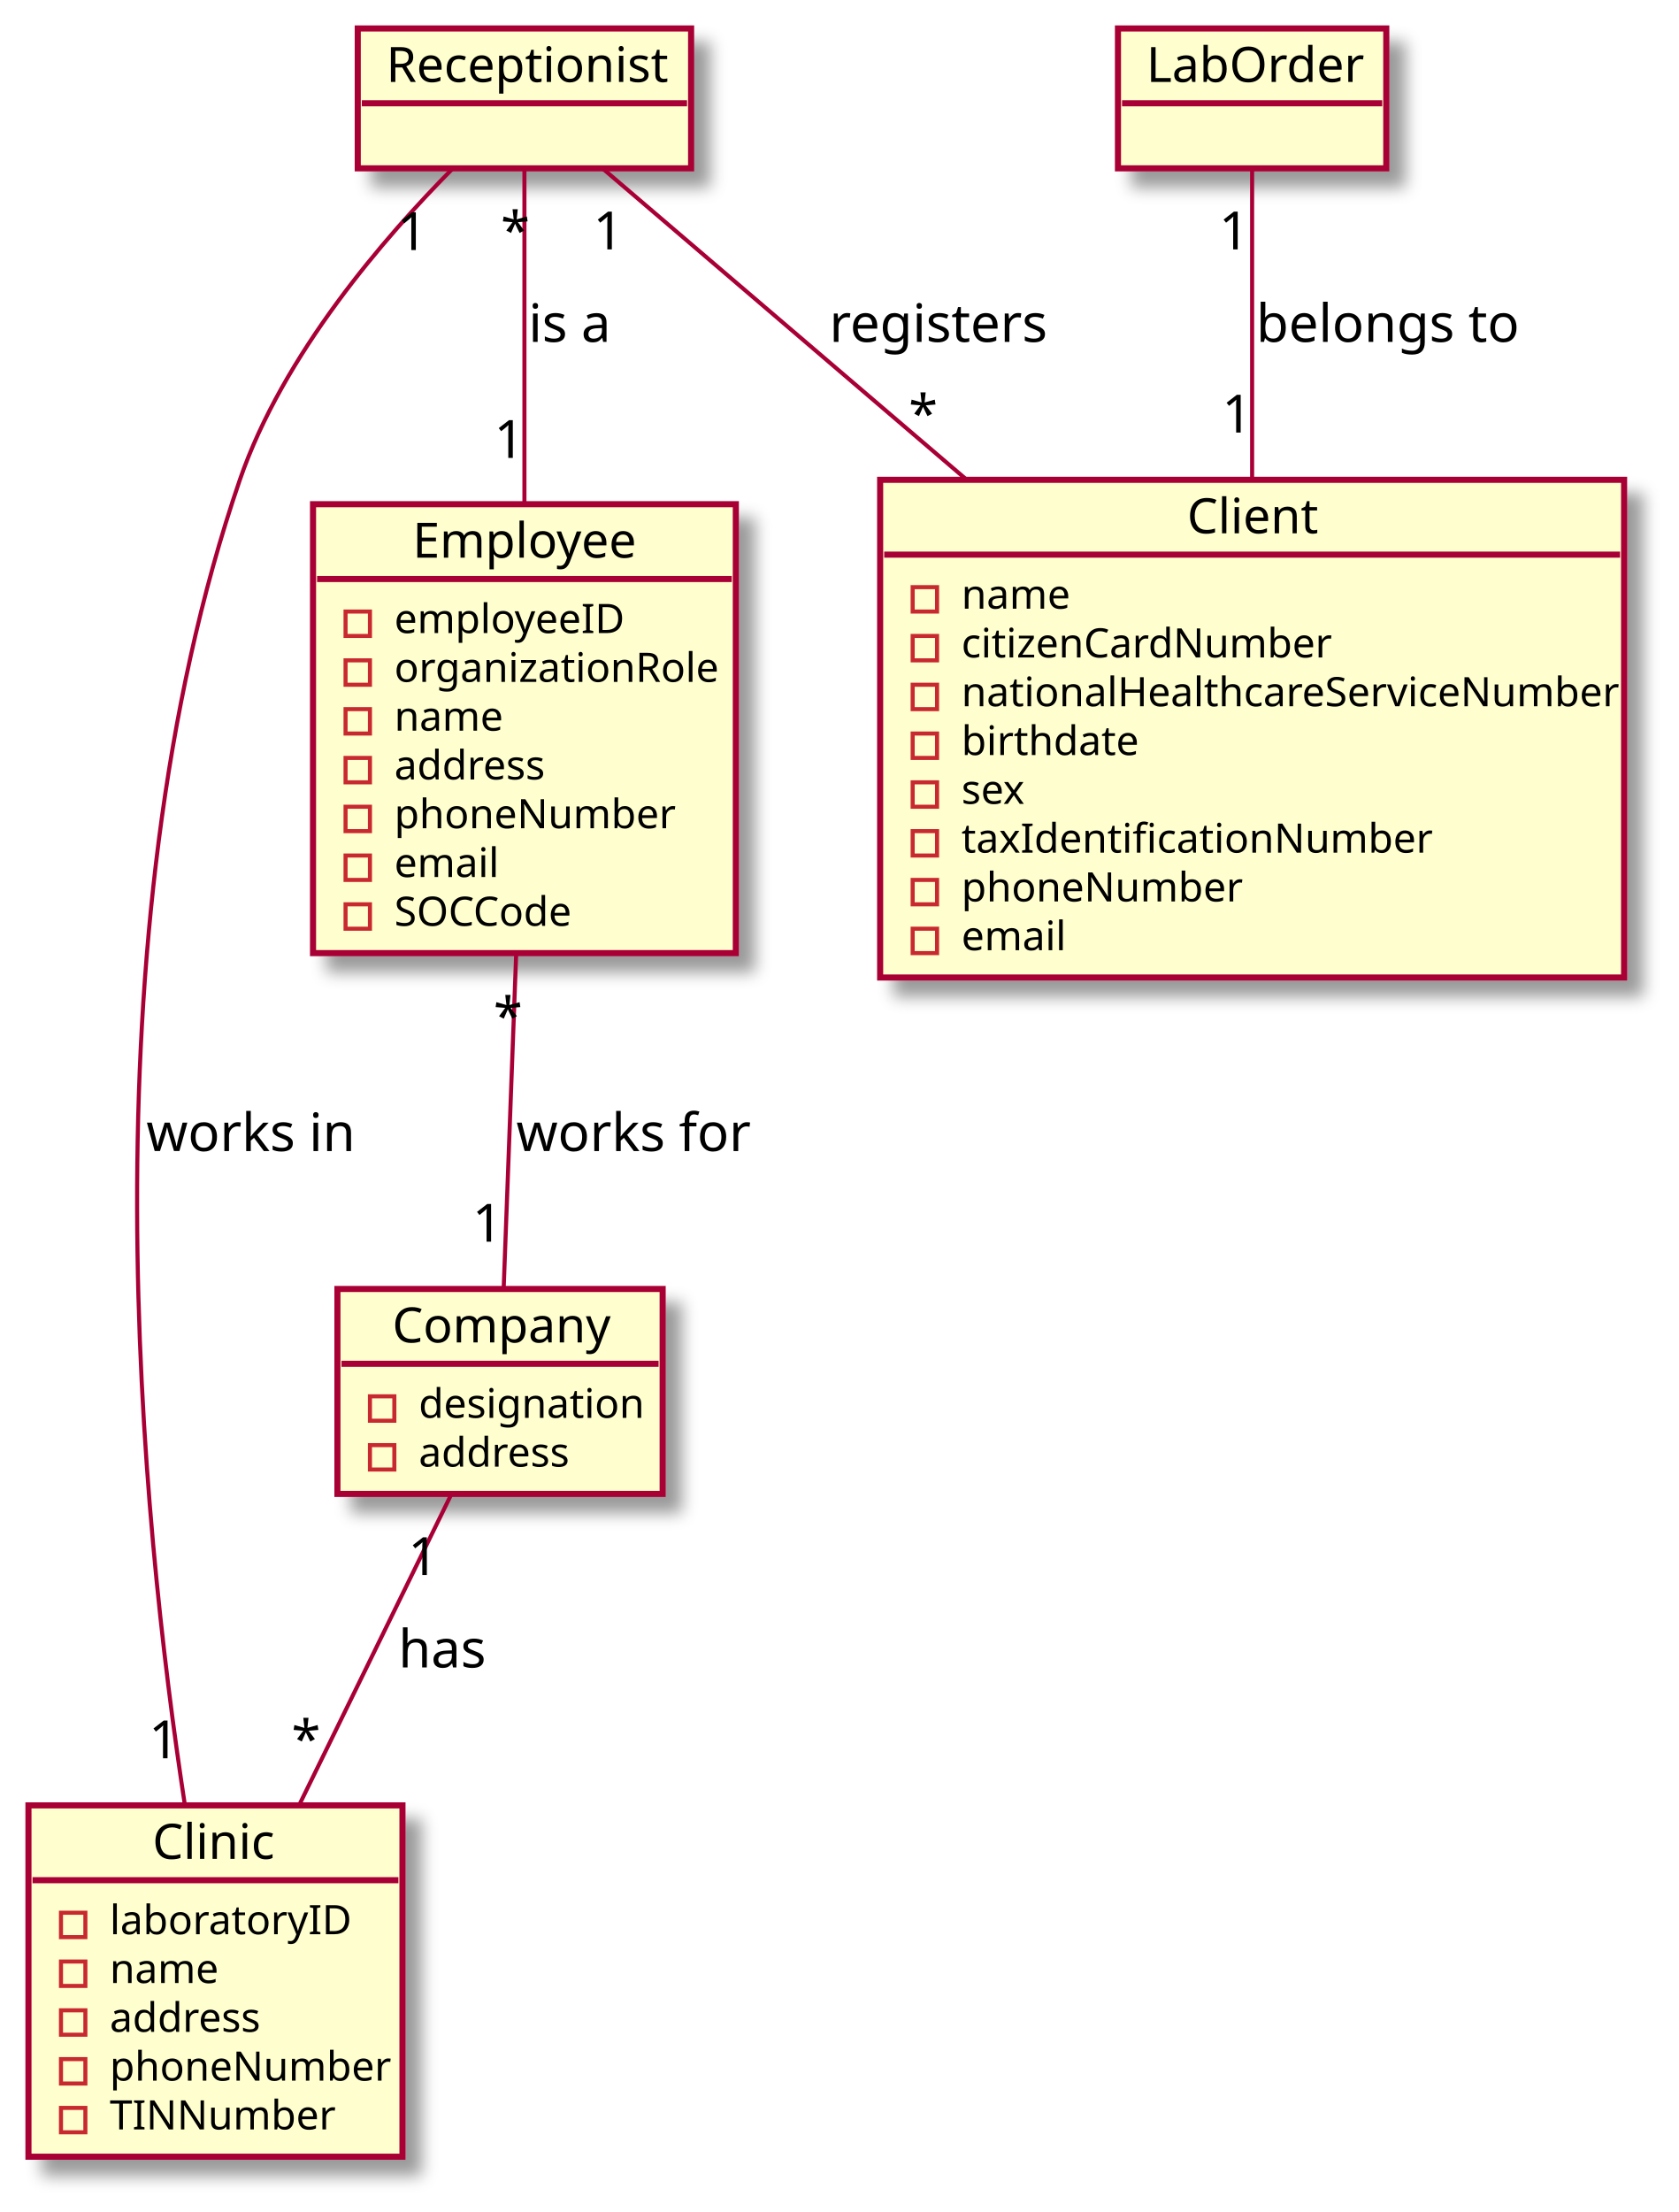
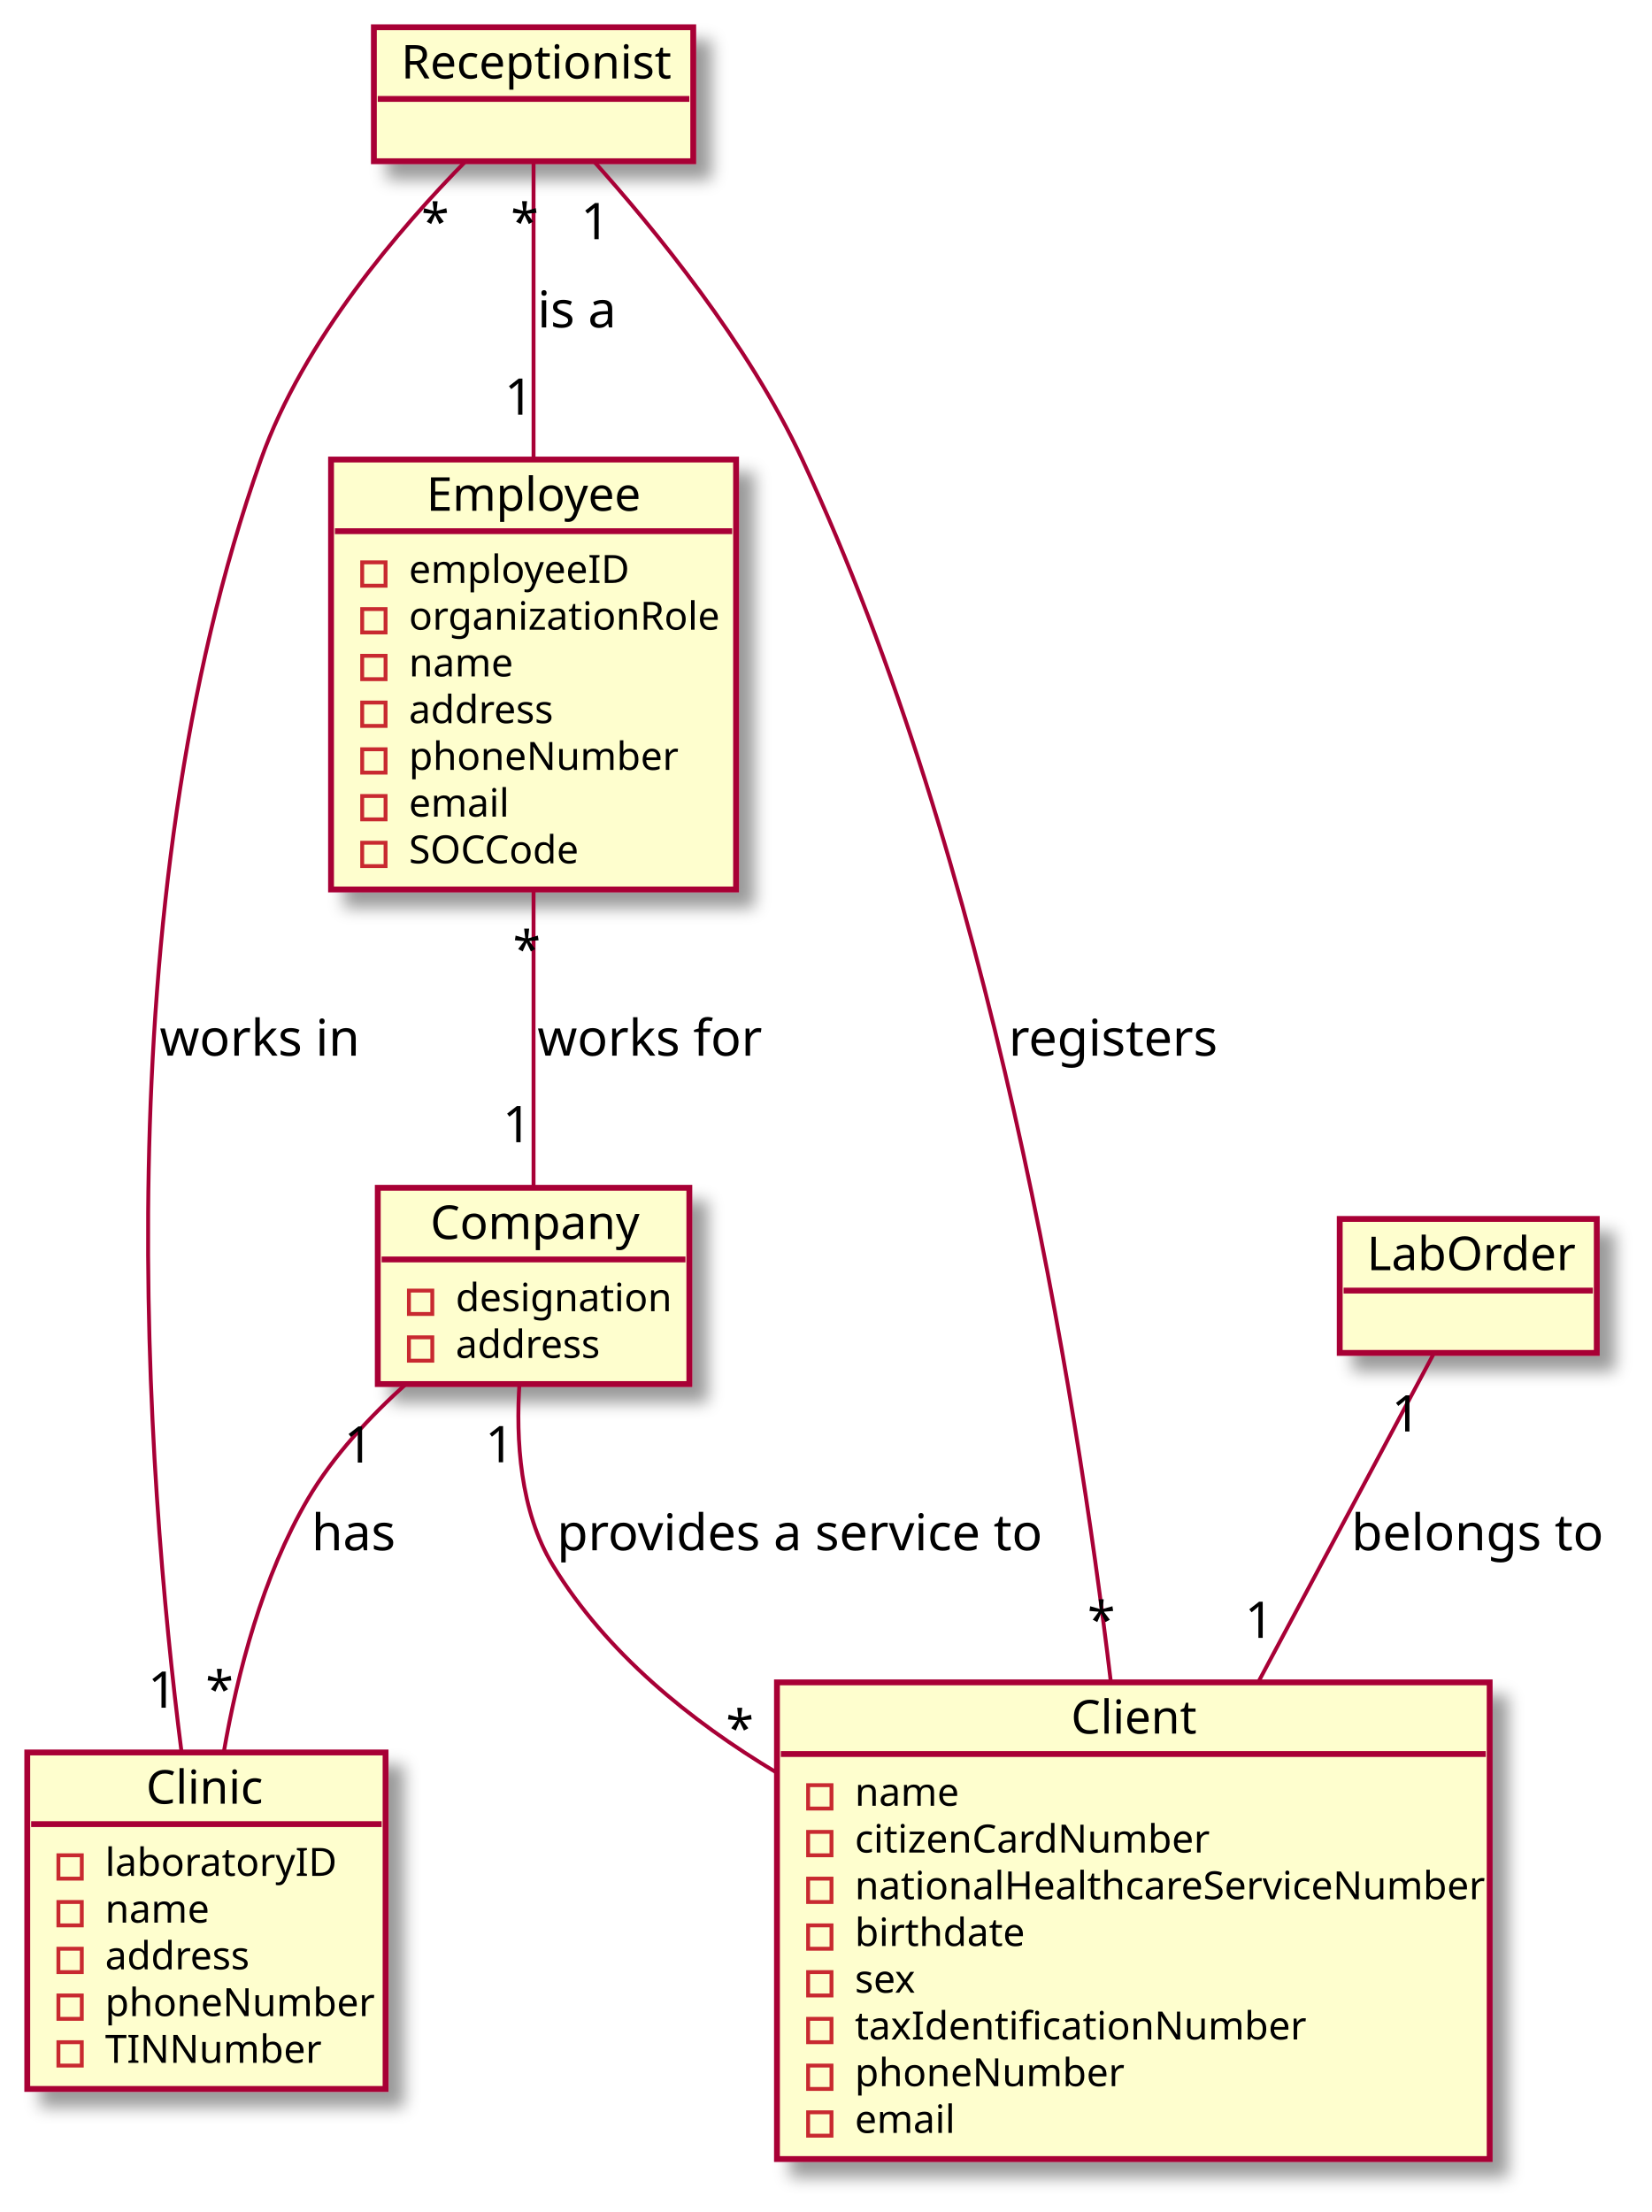
- <svg xmlns="http://www.w3.org/2000/svg" contentScriptType="application/ecmascript" contentStyleType="text/css" height="544px" preserveAspectRatio="none" style="width:413px;height:544px;" version="1.1" viewBox="0 0 413 544" width="413px" zoomAndPan="magnify">
+ <svg xmlns="http://www.w3.org/2000/svg" contentScriptType="application/ecmascript" contentStyleType="text/css" height="568px" preserveAspectRatio="none" style="width:424px;height:568px;" version="1.1" viewBox="0 0 424 568" width="424px" zoomAndPan="magnify">
  <defs>
-     <filter height="300%" id="ff28d101bdkhh" width="300%" x="-1" y="-1">
+     <filter height="300%" id="fowx3ptadm85v" width="300%" x="-1" y="-1">
      <feGaussianBlur result="blurOut" stdDeviation="2.0" />
      <feColorMatrix in="blurOut" result="blurOut2" type="matrix" values="0 0 0 0 0 0 0 0 0 0 0 0 0 0 0 0 0 0 .4 0" />
      <feOffset dx="4.0" dy="4.0" in="blurOut2" result="blurOut3" />
      <feBlend in="SourceGraphic" in2="blurOut3" mode="normal" />
    </filter>
  </defs>
  <g>
-     <rect fill="#FEFECE" filter="url(#ff28d101bdkhh)" height="50.4" style="stroke:#A80036;stroke-width:1.5;" width="80" x="83" y="317" />
-     <text fill="#000000" font-family="sans-serif" font-size="12" lengthAdjust="spacingAndGlyphs" textLength="53" x="96.5" y="330.148">Company</text>
-     <line style="stroke:#A80036;stroke-width:1.5;" x1="84" x2="162" y1="335.4" y2="335.4" />
-     <rect fill="none" height="6" style="stroke:#C82930;stroke-width:1.0;" width="6" x="91" y="343.4" />
-     <text fill="#000000" font-family="sans-serif" font-size="10" lengthAdjust="spacingAndGlyphs" textLength="54" x="103" y="348.69">designation</text>
-     <rect fill="none" height="6" style="stroke:#C82930;stroke-width:1.0;" width="6" x="91" y="355.4" />
-     <text fill="#000000" font-family="sans-serif" font-size="10" lengthAdjust="spacingAndGlyphs" textLength="37" x="103" y="360.69">address</text>
-     <rect fill="#FEFECE" filter="url(#ff28d101bdkhh)" height="34.4" style="stroke:#A80036;stroke-width:1.5;" width="66" x="275" y="7" />
-     <text fill="#000000" font-family="sans-serif" font-size="12" lengthAdjust="spacingAndGlyphs" textLength="52" x="282" y="20.148">LabOrder</text>
-     <line style="stroke:#A80036;stroke-width:1.5;" x1="276" x2="340" y1="25.4" y2="25.4" />
-     <rect fill="#FEFECE" filter="url(#ff28d101bdkhh)" height="86.4" style="stroke:#A80036;stroke-width:1.5;" width="92" x="7" y="444" />
-     <text fill="#000000" font-family="sans-serif" font-size="12" lengthAdjust="spacingAndGlyphs" textLength="31" x="37.5" y="457.148">Clinic</text>
-     <line style="stroke:#A80036;stroke-width:1.5;" x1="8" x2="98" y1="462.4" y2="462.4" />
-     <rect fill="none" height="6" style="stroke:#C82930;stroke-width:1.0;" width="6" x="15" y="470.4" />
-     <text fill="#000000" font-family="sans-serif" font-size="10" lengthAdjust="spacingAndGlyphs" textLength="56" x="27" y="475.69">laboratoryID</text>
-     <rect fill="none" height="6" style="stroke:#C82930;stroke-width:1.0;" width="6" x="15" y="482.4" />
-     <text fill="#000000" font-family="sans-serif" font-size="10" lengthAdjust="spacingAndGlyphs" textLength="26" x="27" y="487.69">name</text>
-     <rect fill="none" height="6" style="stroke:#C82930;stroke-width:1.0;" width="6" x="15" y="494.4" />
-     <text fill="#000000" font-family="sans-serif" font-size="10" lengthAdjust="spacingAndGlyphs" textLength="37" x="27" y="499.69">address</text>
-     <rect fill="none" height="6" style="stroke:#C82930;stroke-width:1.0;" width="6" x="15" y="506.4" />
-     <text fill="#000000" font-family="sans-serif" font-size="10" lengthAdjust="spacingAndGlyphs" textLength="66" x="27" y="511.69">phoneNumber</text>
-     <rect fill="none" height="6" style="stroke:#C82930;stroke-width:1.0;" width="6" x="15" y="518.4" />
-     <text fill="#000000" font-family="sans-serif" font-size="10" lengthAdjust="spacingAndGlyphs" textLength="52" x="27" y="523.69">TINNumber</text>
-     <rect fill="#FEFECE" filter="url(#ff28d101bdkhh)" height="110.4" style="stroke:#A80036;stroke-width:1.5;" width="104" x="77" y="124" />
-     <text fill="#000000" font-family="sans-serif" font-size="12" lengthAdjust="spacingAndGlyphs" textLength="55" x="101.5" y="137.148">Employee</text>
-     <line style="stroke:#A80036;stroke-width:1.5;" x1="78" x2="180" y1="142.4" y2="142.4" />
-     <rect fill="none" height="6" style="stroke:#C82930;stroke-width:1.0;" width="6" x="85" y="150.4" />
-     <text fill="#000000" font-family="sans-serif" font-size="10" lengthAdjust="spacingAndGlyphs" textLength="55" x="97" y="155.69">employeeID</text>
-     <rect fill="none" height="6" style="stroke:#C82930;stroke-width:1.0;" width="6" x="85" y="162.4" />
-     <text fill="#000000" font-family="sans-serif" font-size="10" lengthAdjust="spacingAndGlyphs" textLength="78" x="97" y="167.69">organizationRole</text>
-     <rect fill="none" height="6" style="stroke:#C82930;stroke-width:1.0;" width="6" x="85" y="174.4" />
-     <text fill="#000000" font-family="sans-serif" font-size="10" lengthAdjust="spacingAndGlyphs" textLength="26" x="97" y="179.69">name</text>
-     <rect fill="none" height="6" style="stroke:#C82930;stroke-width:1.0;" width="6" x="85" y="186.4" />
-     <text fill="#000000" font-family="sans-serif" font-size="10" lengthAdjust="spacingAndGlyphs" textLength="37" x="97" y="191.69">address</text>
-     <rect fill="none" height="6" style="stroke:#C82930;stroke-width:1.0;" width="6" x="85" y="198.4" />
-     <text fill="#000000" font-family="sans-serif" font-size="10" lengthAdjust="spacingAndGlyphs" textLength="66" x="97" y="203.69">phoneNumber</text>
-     <rect fill="none" height="6" style="stroke:#C82930;stroke-width:1.0;" width="6" x="85" y="210.4" />
-     <text fill="#000000" font-family="sans-serif" font-size="10" lengthAdjust="spacingAndGlyphs" textLength="24" x="97" y="215.69">email</text>
-     <rect fill="none" height="6" style="stroke:#C82930;stroke-width:1.0;" width="6" x="85" y="222.4" />
-     <text fill="#000000" font-family="sans-serif" font-size="10" lengthAdjust="spacingAndGlyphs" textLength="47" x="97" y="227.69">SOCCode</text>
-     <rect fill="#FEFECE" filter="url(#ff28d101bdkhh)" height="122.4" style="stroke:#A80036;stroke-width:1.5;" width="183" x="216.5" y="118" />
-     <text fill="#000000" font-family="sans-serif" font-size="12" lengthAdjust="spacingAndGlyphs" textLength="32" x="292" y="131.148">Client</text>
-     <line style="stroke:#A80036;stroke-width:1.5;" x1="217.5" x2="398.5" y1="136.4" y2="136.4" />
-     <rect fill="none" height="6" style="stroke:#C82930;stroke-width:1.0;" width="6" x="224.5" y="144.4" />
-     <text fill="#000000" font-family="sans-serif" font-size="10" lengthAdjust="spacingAndGlyphs" textLength="26" x="236.5" y="149.69">name</text>
-     <rect fill="none" height="6" style="stroke:#C82930;stroke-width:1.0;" width="6" x="224.5" y="156.4" />
-     <text fill="#000000" font-family="sans-serif" font-size="10" lengthAdjust="spacingAndGlyphs" textLength="87" x="236.5" y="161.69">citizenCardNumber</text>
-     <rect fill="none" height="6" style="stroke:#C82930;stroke-width:1.0;" width="6" x="224.5" y="168.4" />
-     <text fill="#000000" font-family="sans-serif" font-size="10" lengthAdjust="spacingAndGlyphs" textLength="157" x="236.5" y="173.69">nationalHealthcareServiceNumber</text>
-     <rect fill="none" height="6" style="stroke:#C82930;stroke-width:1.0;" width="6" x="224.5" y="180.4" />
-     <text fill="#000000" font-family="sans-serif" font-size="10" lengthAdjust="spacingAndGlyphs" textLength="41" x="236.5" y="185.69">birthdate</text>
-     <rect fill="none" height="6" style="stroke:#C82930;stroke-width:1.0;" width="6" x="224.5" y="192.4" />
-     <text fill="#000000" font-family="sans-serif" font-size="10" lengthAdjust="spacingAndGlyphs" textLength="16" x="236.5" y="197.69">sex</text>
-     <rect fill="none" height="6" style="stroke:#C82930;stroke-width:1.0;" width="6" x="224.5" y="204.4" />
-     <text fill="#000000" font-family="sans-serif" font-size="10" lengthAdjust="spacingAndGlyphs" textLength="109" x="236.5" y="209.69">taxIdentificationNumber</text>
-     <rect fill="none" height="6" style="stroke:#C82930;stroke-width:1.0;" width="6" x="224.5" y="216.4" />
-     <text fill="#000000" font-family="sans-serif" font-size="10" lengthAdjust="spacingAndGlyphs" textLength="66" x="236.5" y="221.69">phoneNumber</text>
-     <rect fill="none" height="6" style="stroke:#C82930;stroke-width:1.0;" width="6" x="224.5" y="228.4" />
-     <text fill="#000000" font-family="sans-serif" font-size="10" lengthAdjust="spacingAndGlyphs" textLength="24" x="236.5" y="233.69">email</text>
-     <rect fill="#FEFECE" filter="url(#ff28d101bdkhh)" height="34.4" style="stroke:#A80036;stroke-width:1.5;" width="82" x="88" y="7" />
-     <text fill="#000000" font-family="sans-serif" font-size="12" lengthAdjust="spacingAndGlyphs" textLength="68" x="95" y="20.148">Receptionist</text>
-     <line style="stroke:#A80036;stroke-width:1.5;" x1="89" x2="169" y1="25.4" y2="25.4" />
-     <path codeLine="45" d="M111.13,367.26 C100.87,388.22 85.81,418.97 73.59,443.93 " fill="none" id="Company-Clinic" style="stroke:#A80036;stroke-width:1.0;" />
-     <text fill="#000000" font-family="sans-serif" font-size="13" lengthAdjust="spacingAndGlyphs" textLength="21" x="98" y="410.077">has</text>
-     <text fill="#000000" font-family="sans-serif" font-size="13" lengthAdjust="spacingAndGlyphs" textLength="7" x="100.384" y="387.347">1</text>
-     <text fill="#000000" font-family="sans-serif" font-size="13" lengthAdjust="spacingAndGlyphs" textLength="5" x="71.699" y="432.332">*</text>
-     <path codeLine="47" d="M147.82,41.08 C169.09,59.27 204.99,89.95 237.42,117.67 " fill="none" id="Receptionist-Client" style="stroke:#A80036;stroke-width:1.0;" />
-     <text fill="#000000" font-family="sans-serif" font-size="13" lengthAdjust="spacingAndGlyphs" textLength="50" x="204" y="84.077">registers</text>
-     <text fill="#000000" font-family="sans-serif" font-size="13" lengthAdjust="spacingAndGlyphs" textLength="7" x="145.895" y="61.332">1</text>
-     <text fill="#000000" font-family="sans-serif" font-size="13" lengthAdjust="spacingAndGlyphs" textLength="5" x="223.513" y="106.371">*</text>
-     <path codeLine="49" d="M308,41.08 C308,59.27 308,89.95 308,117.67 " fill="none" id="LabOrder-Client" style="stroke:#A80036;stroke-width:1.0;" />
-     <text fill="#000000" font-family="sans-serif" font-size="13" lengthAdjust="spacingAndGlyphs" textLength="60" x="309" y="84.077">belongs to</text>
-     <text fill="#000000" font-family="sans-serif" font-size="13" lengthAdjust="spacingAndGlyphs" textLength="7" x="299.841" y="61.332">1</text>
-     <text fill="#000000" font-family="sans-serif" font-size="13" lengthAdjust="spacingAndGlyphs" textLength="7" x="300.573" y="106.371">1</text>
-     <path codeLine="51" d="M111.6,41.2 C94.53,58.38 69.57,87.23 59,118 C20.35,230.56 34.76,374.12 45.49,444 " fill="none" id="Receptionist-Clinic" style="stroke:#A80036;stroke-width:1.0;" />
-     <text fill="#000000" font-family="sans-serif" font-size="13" lengthAdjust="spacingAndGlyphs" textLength="48" x="36" y="283.077">works in</text>
-     <text fill="#000000" font-family="sans-serif" font-size="13" lengthAdjust="spacingAndGlyphs" textLength="7" x="97.677" y="61.492">1</text>
-     <text fill="#000000" font-family="sans-serif" font-size="13" lengthAdjust="spacingAndGlyphs" textLength="7" x="36.598" y="432.414">1</text>
-     <path codeLine="53" d="M129,41.08 C129,60.65 129,94.69 129,123.93 " fill="none" id="Receptionist-Employee" style="stroke:#A80036;stroke-width:1.0;" />
-     <text fill="#000000" font-family="sans-serif" font-size="13" lengthAdjust="spacingAndGlyphs" textLength="21" x="130" y="84.077">is a</text>
-     <text fill="#000000" font-family="sans-serif" font-size="13" lengthAdjust="spacingAndGlyphs" textLength="5" x="123.172" y="61.332">*</text>
-     <text fill="#000000" font-family="sans-serif" font-size="13" lengthAdjust="spacingAndGlyphs" textLength="7" x="121.53" y="112.613">1</text>
-     <path codeLine="54" d="M126.99,234.06 C125.94,262.19 124.71,295.18 123.89,317 " fill="none" id="Employee-Company" style="stroke:#A80036;stroke-width:1.0;" />
-     <text fill="#000000" font-family="sans-serif" font-size="13" lengthAdjust="spacingAndGlyphs" textLength="53" x="127" y="283.077">works for</text>
-     <text fill="#000000" font-family="sans-serif" font-size="13" lengthAdjust="spacingAndGlyphs" textLength="5" x="121.384" y="254.557">*</text>
-     <text fill="#000000" font-family="sans-serif" font-size="13" lengthAdjust="spacingAndGlyphs" textLength="7" x="116.189" y="305.37">1</text>
+     <rect fill="#FEFECE" filter="url(#fowx3ptadm85v)" height="50.4" style="stroke:#A80036;stroke-width:1.5;" width="80" x="97" y="305" />
+     <text fill="#000000" font-family="sans-serif" font-size="12" lengthAdjust="spacingAndGlyphs" textLength="53" x="110.5" y="318.148">Company</text>
+     <line style="stroke:#A80036;stroke-width:1.5;" x1="98" x2="176" y1="323.4" y2="323.4" />
+     <rect fill="none" height="6" style="stroke:#C82930;stroke-width:1.0;" width="6" x="105" y="331.4" />
+     <text fill="#000000" font-family="sans-serif" font-size="10" lengthAdjust="spacingAndGlyphs" textLength="54" x="117" y="336.69">designation</text>
+     <rect fill="none" height="6" style="stroke:#C82930;stroke-width:1.0;" width="6" x="105" y="343.4" />
+     <text fill="#000000" font-family="sans-serif" font-size="10" lengthAdjust="spacingAndGlyphs" textLength="37" x="117" y="348.69">address</text>
+     <rect fill="#FEFECE" filter="url(#fowx3ptadm85v)" height="34.4" style="stroke:#A80036;stroke-width:1.5;" width="66" x="344" y="313" />
+     <text fill="#000000" font-family="sans-serif" font-size="12" lengthAdjust="spacingAndGlyphs" textLength="52" x="351" y="326.148">LabOrder</text>
+     <line style="stroke:#A80036;stroke-width:1.5;" x1="345" x2="409" y1="331.4" y2="331.4" />
+     <rect fill="#FEFECE" filter="url(#fowx3ptadm85v)" height="86.4" style="stroke:#A80036;stroke-width:1.5;" width="92" x="7" y="450" />
+     <text fill="#000000" font-family="sans-serif" font-size="12" lengthAdjust="spacingAndGlyphs" textLength="31" x="37.5" y="463.148">Clinic</text>
+     <line style="stroke:#A80036;stroke-width:1.5;" x1="8" x2="98" y1="468.4" y2="468.4" />
+     <rect fill="none" height="6" style="stroke:#C82930;stroke-width:1.0;" width="6" x="15" y="476.4" />
+     <text fill="#000000" font-family="sans-serif" font-size="10" lengthAdjust="spacingAndGlyphs" textLength="56" x="27" y="481.69">laboratoryID</text>
+     <rect fill="none" height="6" style="stroke:#C82930;stroke-width:1.0;" width="6" x="15" y="488.4" />
+     <text fill="#000000" font-family="sans-serif" font-size="10" lengthAdjust="spacingAndGlyphs" textLength="26" x="27" y="493.69">name</text>
+     <rect fill="none" height="6" style="stroke:#C82930;stroke-width:1.0;" width="6" x="15" y="500.4" />
+     <text fill="#000000" font-family="sans-serif" font-size="10" lengthAdjust="spacingAndGlyphs" textLength="37" x="27" y="505.69">address</text>
+     <rect fill="none" height="6" style="stroke:#C82930;stroke-width:1.0;" width="6" x="15" y="512.4" />
+     <text fill="#000000" font-family="sans-serif" font-size="10" lengthAdjust="spacingAndGlyphs" textLength="66" x="27" y="517.69">phoneNumber</text>
+     <rect fill="none" height="6" style="stroke:#C82930;stroke-width:1.0;" width="6" x="15" y="524.4" />
+     <text fill="#000000" font-family="sans-serif" font-size="10" lengthAdjust="spacingAndGlyphs" textLength="52" x="27" y="529.69">TINNumber</text>
+     <rect fill="#FEFECE" filter="url(#fowx3ptadm85v)" height="110.4" style="stroke:#A80036;stroke-width:1.5;" width="104" x="85" y="118" />
+     <text fill="#000000" font-family="sans-serif" font-size="12" lengthAdjust="spacingAndGlyphs" textLength="55" x="109.5" y="131.148">Employee</text>
+     <line style="stroke:#A80036;stroke-width:1.5;" x1="86" x2="188" y1="136.4" y2="136.4" />
+     <rect fill="none" height="6" style="stroke:#C82930;stroke-width:1.0;" width="6" x="93" y="144.4" />
+     <text fill="#000000" font-family="sans-serif" font-size="10" lengthAdjust="spacingAndGlyphs" textLength="55" x="105" y="149.69">employeeID</text>
+     <rect fill="none" height="6" style="stroke:#C82930;stroke-width:1.0;" width="6" x="93" y="156.4" />
+     <text fill="#000000" font-family="sans-serif" font-size="10" lengthAdjust="spacingAndGlyphs" textLength="78" x="105" y="161.69">organizationRole</text>
+     <rect fill="none" height="6" style="stroke:#C82930;stroke-width:1.0;" width="6" x="93" y="168.4" />
+     <text fill="#000000" font-family="sans-serif" font-size="10" lengthAdjust="spacingAndGlyphs" textLength="26" x="105" y="173.69">name</text>
+     <rect fill="none" height="6" style="stroke:#C82930;stroke-width:1.0;" width="6" x="93" y="180.4" />
+     <text fill="#000000" font-family="sans-serif" font-size="10" lengthAdjust="spacingAndGlyphs" textLength="37" x="105" y="185.69">address</text>
+     <rect fill="none" height="6" style="stroke:#C82930;stroke-width:1.0;" width="6" x="93" y="192.4" />
+     <text fill="#000000" font-family="sans-serif" font-size="10" lengthAdjust="spacingAndGlyphs" textLength="66" x="105" y="197.69">phoneNumber</text>
+     <rect fill="none" height="6" style="stroke:#C82930;stroke-width:1.0;" width="6" x="93" y="204.4" />
+     <text fill="#000000" font-family="sans-serif" font-size="10" lengthAdjust="spacingAndGlyphs" textLength="24" x="105" y="209.69">email</text>
+     <rect fill="none" height="6" style="stroke:#C82930;stroke-width:1.0;" width="6" x="93" y="216.4" />
+     <text fill="#000000" font-family="sans-serif" font-size="10" lengthAdjust="spacingAndGlyphs" textLength="47" x="105" y="221.69">SOCCode</text>
+     <rect fill="#FEFECE" filter="url(#fowx3ptadm85v)" height="122.4" style="stroke:#A80036;stroke-width:1.5;" width="183" x="199.5" y="432" />
+     <text fill="#000000" font-family="sans-serif" font-size="12" lengthAdjust="spacingAndGlyphs" textLength="32" x="275" y="445.148">Client</text>
+     <line style="stroke:#A80036;stroke-width:1.5;" x1="200.5" x2="381.5" y1="450.4" y2="450.4" />
+     <rect fill="none" height="6" style="stroke:#C82930;stroke-width:1.0;" width="6" x="207.5" y="458.4" />
+     <text fill="#000000" font-family="sans-serif" font-size="10" lengthAdjust="spacingAndGlyphs" textLength="26" x="219.5" y="463.69">name</text>
+     <rect fill="none" height="6" style="stroke:#C82930;stroke-width:1.0;" width="6" x="207.5" y="470.4" />
+     <text fill="#000000" font-family="sans-serif" font-size="10" lengthAdjust="spacingAndGlyphs" textLength="87" x="219.5" y="475.69">citizenCardNumber</text>
+     <rect fill="none" height="6" style="stroke:#C82930;stroke-width:1.0;" width="6" x="207.5" y="482.4" />
+     <text fill="#000000" font-family="sans-serif" font-size="10" lengthAdjust="spacingAndGlyphs" textLength="157" x="219.5" y="487.69">nationalHealthcareServiceNumber</text>
+     <rect fill="none" height="6" style="stroke:#C82930;stroke-width:1.0;" width="6" x="207.5" y="494.4" />
+     <text fill="#000000" font-family="sans-serif" font-size="10" lengthAdjust="spacingAndGlyphs" textLength="41" x="219.5" y="499.69">birthdate</text>
+     <rect fill="none" height="6" style="stroke:#C82930;stroke-width:1.0;" width="6" x="207.5" y="506.4" />
+     <text fill="#000000" font-family="sans-serif" font-size="10" lengthAdjust="spacingAndGlyphs" textLength="16" x="219.5" y="511.69">sex</text>
+     <rect fill="none" height="6" style="stroke:#C82930;stroke-width:1.0;" width="6" x="207.5" y="518.4" />
+     <text fill="#000000" font-family="sans-serif" font-size="10" lengthAdjust="spacingAndGlyphs" textLength="109" x="219.5" y="523.69">taxIdentificationNumber</text>
+     <rect fill="none" height="6" style="stroke:#C82930;stroke-width:1.0;" width="6" x="207.5" y="530.4" />
+     <text fill="#000000" font-family="sans-serif" font-size="10" lengthAdjust="spacingAndGlyphs" textLength="66" x="219.5" y="535.69">phoneNumber</text>
+     <rect fill="none" height="6" style="stroke:#C82930;stroke-width:1.0;" width="6" x="207.5" y="542.4" />
+     <text fill="#000000" font-family="sans-serif" font-size="10" lengthAdjust="spacingAndGlyphs" textLength="24" x="219.5" y="547.69">email</text>
+     <rect fill="#FEFECE" filter="url(#fowx3ptadm85v)" height="34.4" style="stroke:#A80036;stroke-width:1.5;" width="82" x="96" y="7" />
+     <text fill="#000000" font-family="sans-serif" font-size="12" lengthAdjust="spacingAndGlyphs" textLength="68" x="103" y="20.148">Receptionist</text>
+     <line style="stroke:#A80036;stroke-width:1.5;" x1="97" x2="177" y1="25.4" y2="25.4" />
+     <path codeLine="45" d="M104.57,355.1 C95.09,363.59 85.53,373.84 79,385 C67.46,404.71 61.02,429.34 57.45,449.99 " fill="none" id="Company-Clinic" style="stroke:#A80036;stroke-width:1.0;" />
+     <text fill="#000000" font-family="sans-serif" font-size="13" lengthAdjust="spacingAndGlyphs" textLength="21" x="80" y="398.077">has</text>
+     <text fill="#000000" font-family="sans-serif" font-size="13" lengthAdjust="spacingAndGlyphs" textLength="7" x="88.363" y="375.556">1</text>
+     <text fill="#000000" font-family="sans-serif" font-size="13" lengthAdjust="spacingAndGlyphs" textLength="5" x="52.785" y="438.403">*</text>
+     <path codeLine="47" d="M133.39,355.04 C132.43,369.64 133.49,388.08 142,402 C155.64,424.3 177.07,441.81 199.47,455.21 " fill="none" id="Company-Client" style="stroke:#A80036;stroke-width:1.0;" />
+     <text fill="#000000" font-family="sans-serif" font-size="13" lengthAdjust="spacingAndGlyphs" textLength="121" x="143" y="398.077">provides a service to</text>
+     <text fill="#000000" font-family="sans-serif" font-size="13" lengthAdjust="spacingAndGlyphs" textLength="7" x="124.568" y="375.481">1</text>
+     <text fill="#000000" font-family="sans-serif" font-size="13" lengthAdjust="spacingAndGlyphs" textLength="5" x="186.389" y="448.404">*</text>
+     <path codeLine="49" d="M152.23,41.14 C167.99,58.7 192.19,88.28 206,118 C254.41,222.16 276.17,355.76 285.22,431.83 " fill="none" id="Receptionist-Client" style="stroke:#A80036;stroke-width:1.0;" />
+     <text fill="#000000" font-family="sans-serif" font-size="13" lengthAdjust="spacingAndGlyphs" textLength="50" x="259" y="271.077">registers</text>
+     <text fill="#000000" font-family="sans-serif" font-size="13" lengthAdjust="spacingAndGlyphs" textLength="7" x="149.116" y="61.412">1</text>
+     <text fill="#000000" font-family="sans-serif" font-size="13" lengthAdjust="spacingAndGlyphs" textLength="5" x="279.211" y="420.55">*</text>
+     <path codeLine="51" d="M368.44,347.03 C357.9,366.75 339.41,401.38 323.13,431.85 " fill="none" id="LabOrder-Client" style="stroke:#A80036;stroke-width:1.0;" />
+     <text fill="#000000" font-family="sans-serif" font-size="13" lengthAdjust="spacingAndGlyphs" textLength="60" x="347" y="398.077">belongs to</text>
+     <text fill="#000000" font-family="sans-serif" font-size="13" lengthAdjust="spacingAndGlyphs" textLength="7" x="357.294" y="367.574">1</text>
+     <text fill="#000000" font-family="sans-serif" font-size="13" lengthAdjust="spacingAndGlyphs" textLength="7" x="319.619" y="420.572">1</text>
+     <path codeLine="53" d="M119.73,41.25 C102.77,58.46 77.89,87.34 67,118 C26.38,232.34 37.58,378.89 46.6,449.81 " fill="none" id="Receptionist-Clinic" style="stroke:#A80036;stroke-width:1.0;" />
+     <text fill="#000000" font-family="sans-serif" font-size="13" lengthAdjust="spacingAndGlyphs" textLength="48" x="41" y="271.077">works in</text>
+     <text fill="#000000" font-family="sans-serif" font-size="13" lengthAdjust="spacingAndGlyphs" textLength="5" x="108.181" y="61.559">*</text>
+     <text fill="#000000" font-family="sans-serif" font-size="13" lengthAdjust="spacingAndGlyphs" textLength="7" x="37.96" y="438.508">1</text>
+     <path codeLine="55" d="M137,41.01 C137,59.39 137,90.52 137,117.82 " fill="none" id="Receptionist-Employee" style="stroke:#A80036;stroke-width:1.0;" />
+     <text fill="#000000" font-family="sans-serif" font-size="13" lengthAdjust="spacingAndGlyphs" textLength="21" x="138" y="84.077">is a</text>
+     <text fill="#000000" font-family="sans-serif" font-size="13" lengthAdjust="spacingAndGlyphs" textLength="5" x="131.141" y="61.547">*</text>
+     <text fill="#000000" font-family="sans-serif" font-size="13" lengthAdjust="spacingAndGlyphs" textLength="7" x="129.53" y="106.488">1</text>
+     <path codeLine="57" d="M137,228.21 C137,254.4 137,284.5 137,304.94 " fill="none" id="Employee-Company" style="stroke:#A80036;stroke-width:1.0;" />
+     <text fill="#000000" font-family="sans-serif" font-size="13" lengthAdjust="spacingAndGlyphs" textLength="53" x="138" y="271.077">works for</text>
+     <text fill="#000000" font-family="sans-serif" font-size="13" lengthAdjust="spacingAndGlyphs" textLength="5" x="131.68" y="248.334">*</text>
+     <text fill="#000000" font-family="sans-serif" font-size="13" lengthAdjust="spacingAndGlyphs" textLength="7" x="129.059" y="293.293">1</text>
  </g>
</svg>
